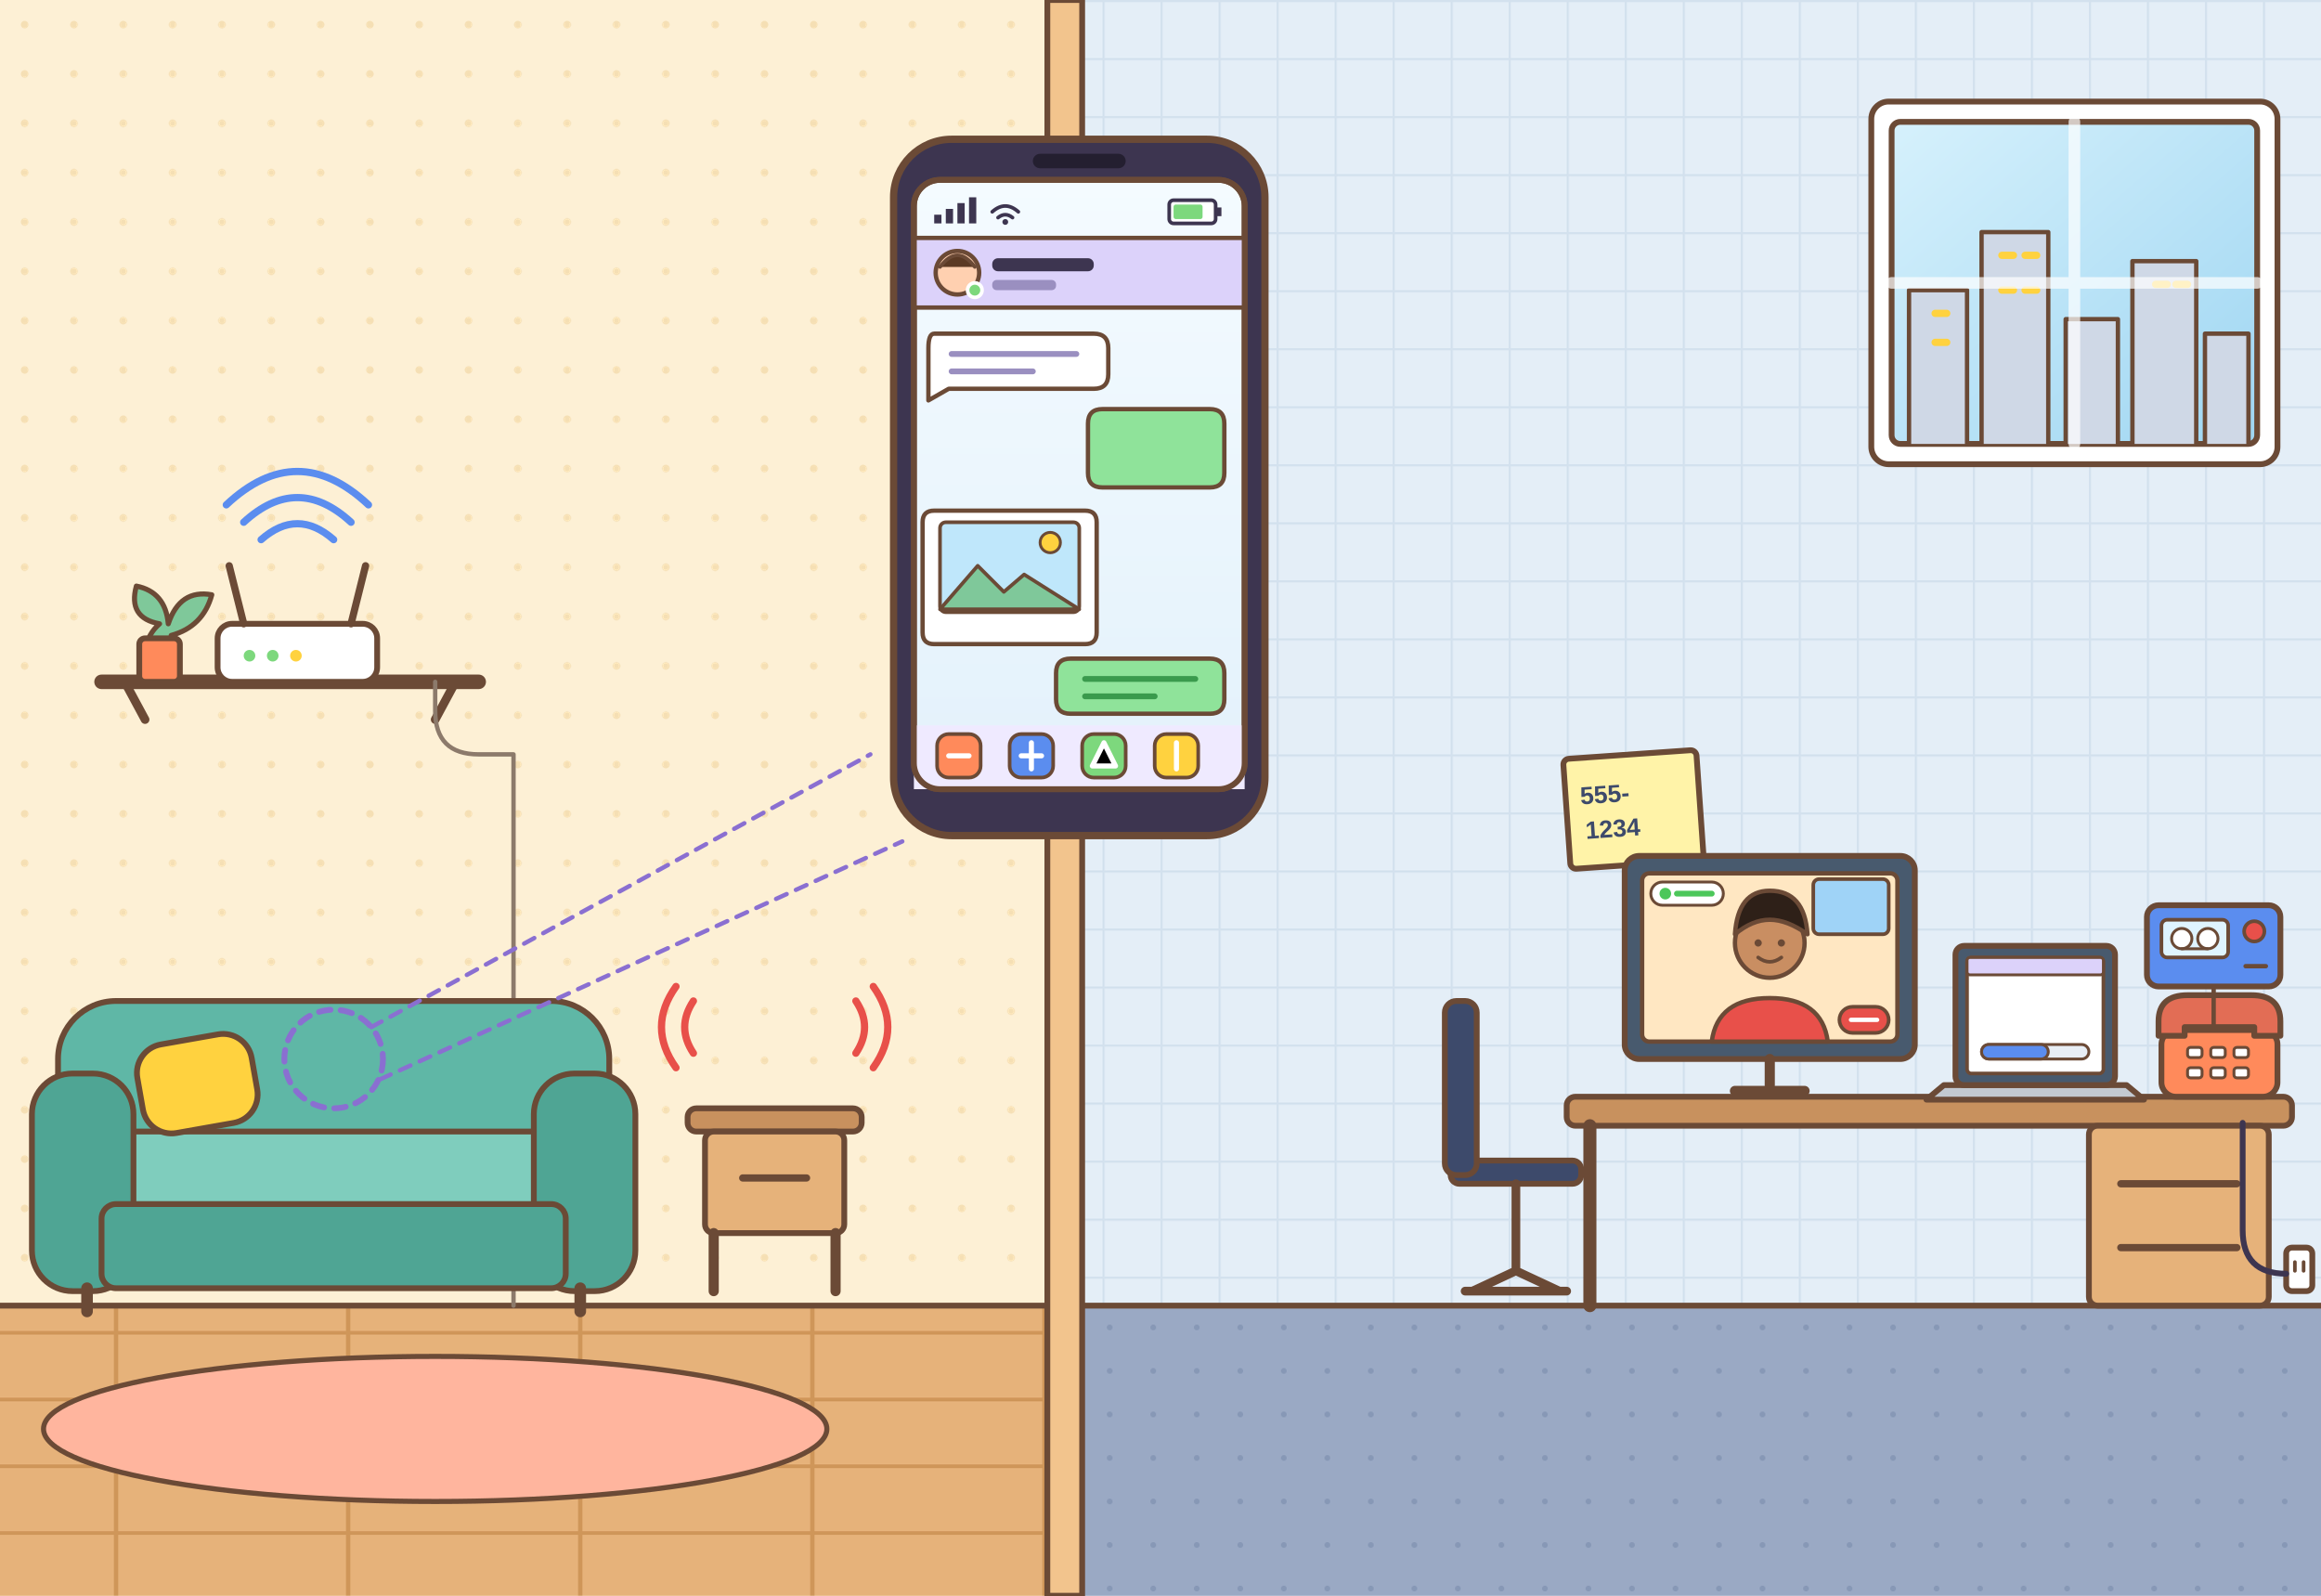
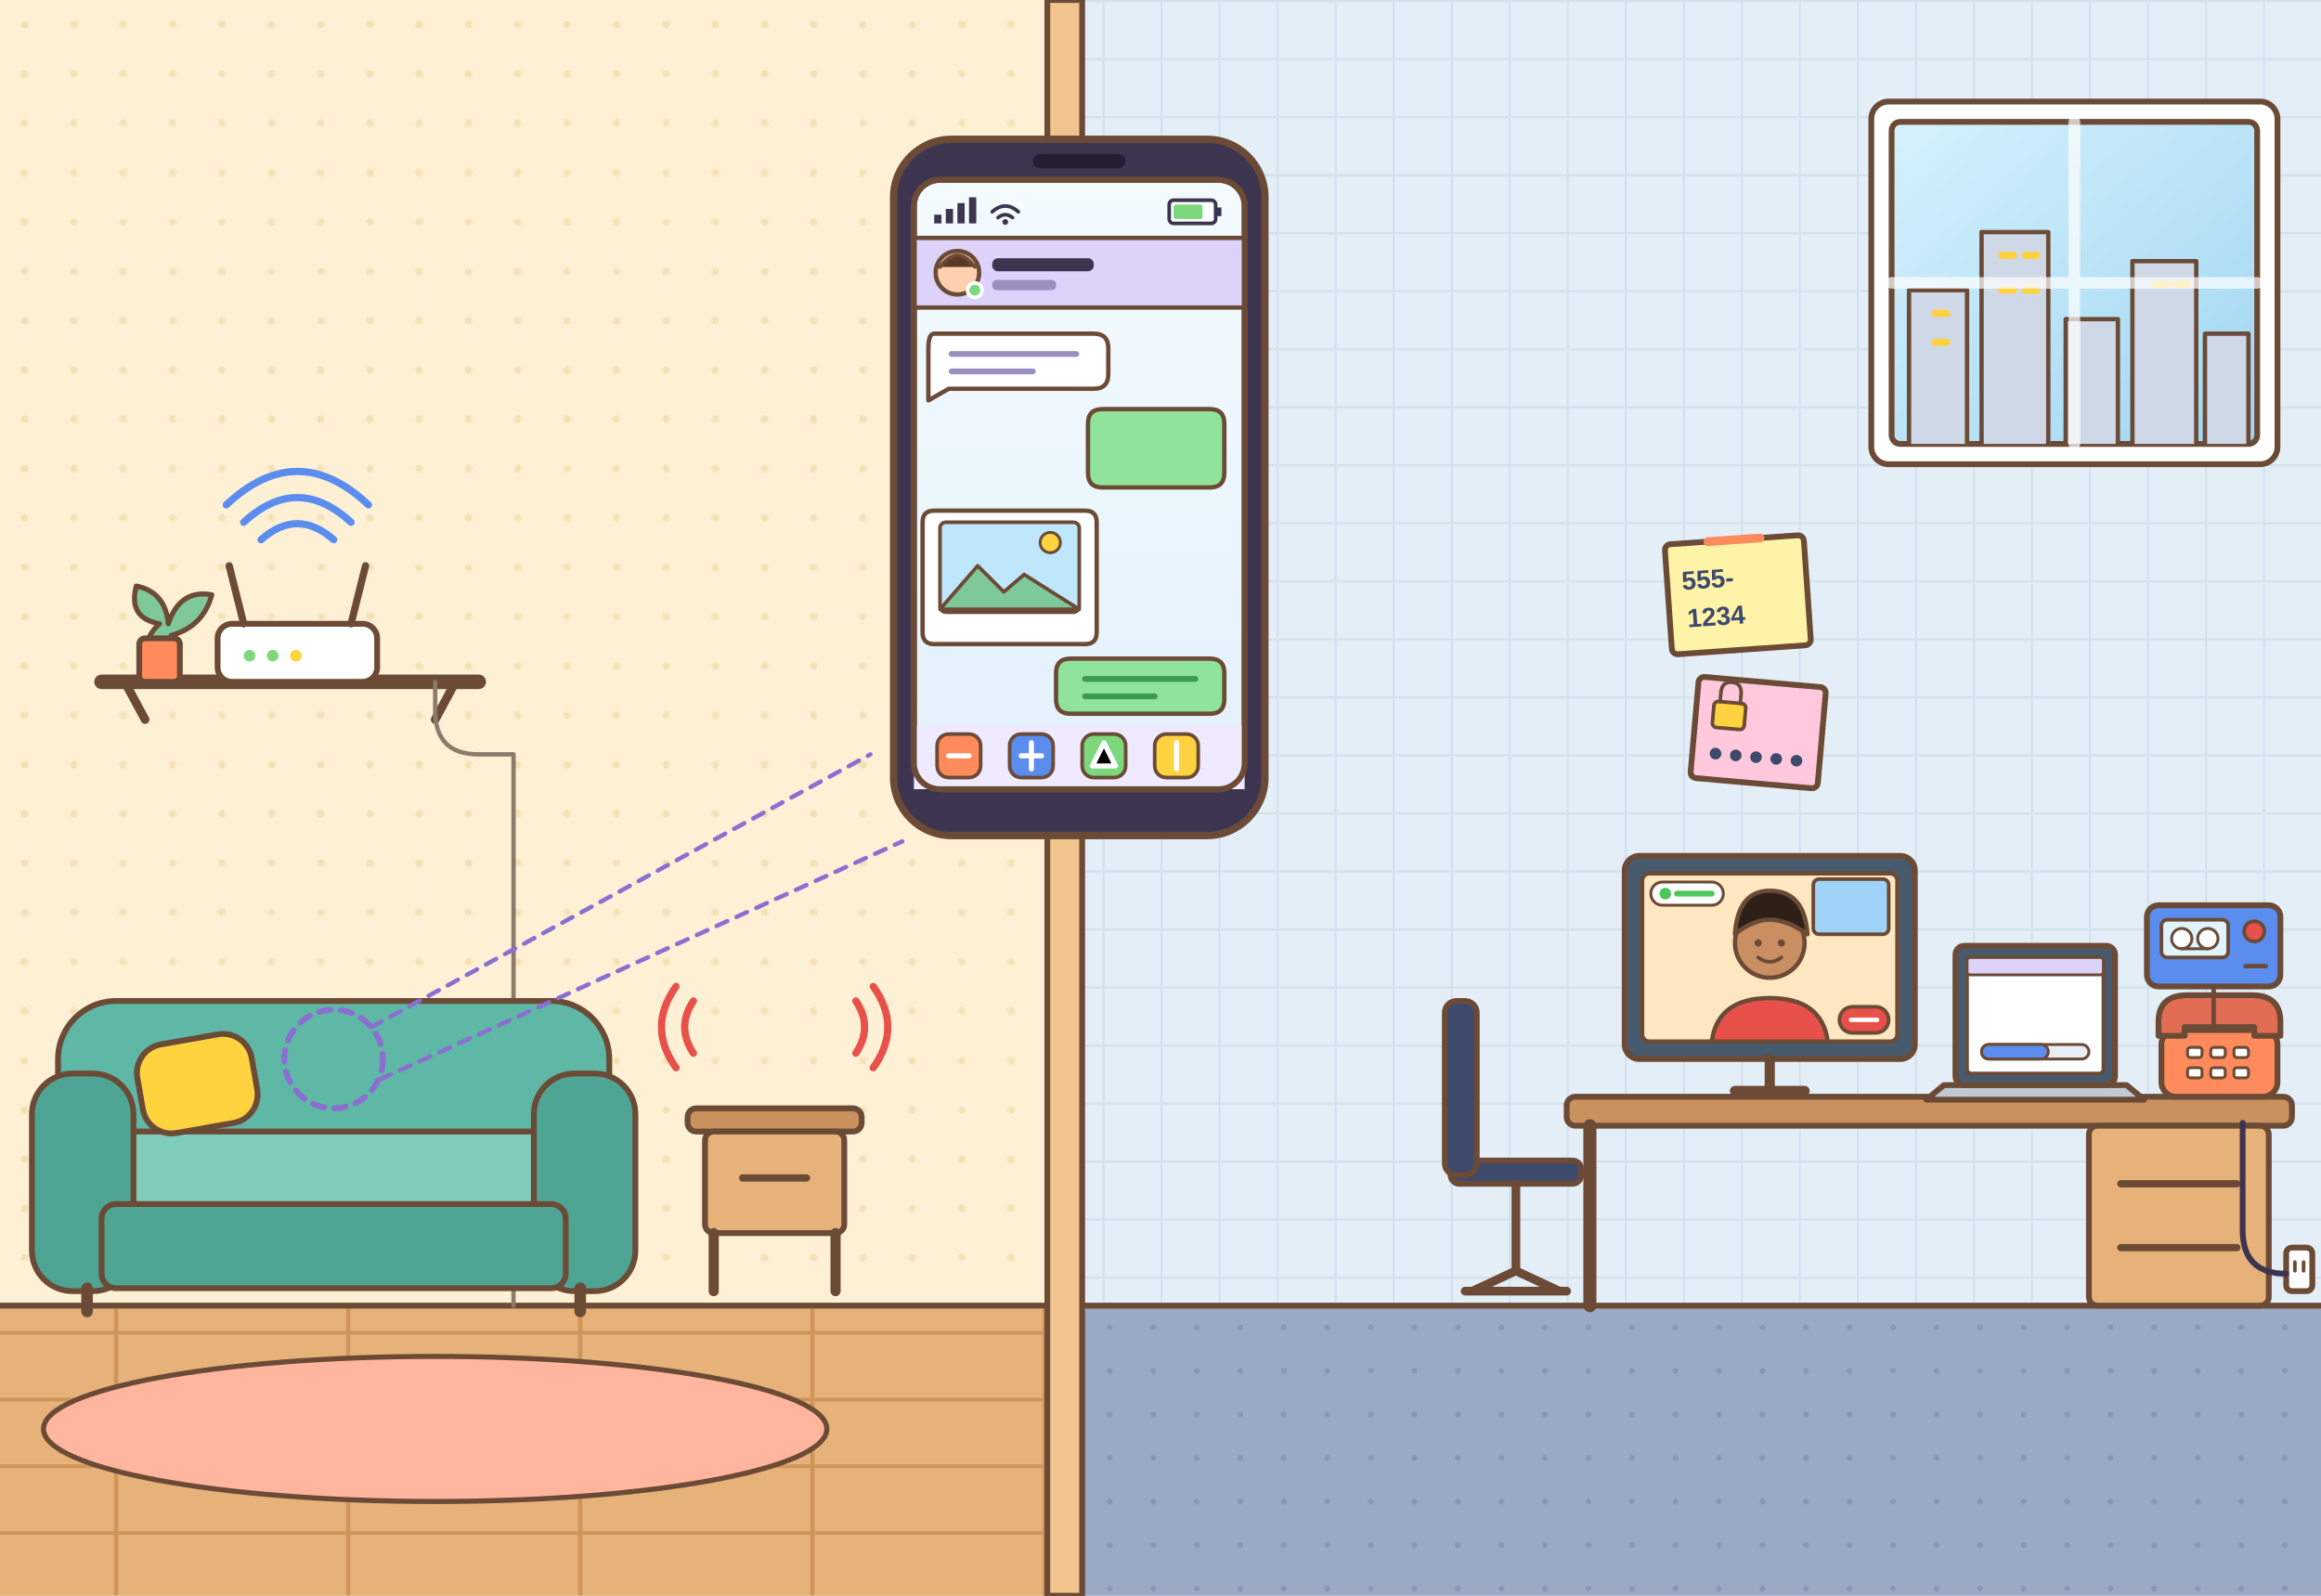
<svg xmlns="http://www.w3.org/2000/svg" viewBox="0 0 1600 1100">
  <defs>
    <pattern id="dots" width="34" height="34" patternUnits="userSpaceOnUse">
      <circle cx="17" cy="17" r="2.6" fill="#f5dfb4" />
    </pattern>
    <pattern id="grid" width="40" height="40" patternUnits="userSpaceOnUse">
      <rect width="40" height="40" fill="#e4eef7" />
      <path d="M0 .5H40M.5 0V40" stroke="#d3e1ee" stroke-width="2" />
    </pattern>
    <pattern id="plank" width="160" height="46" patternUnits="userSpaceOnUse">
      <rect width="160" height="46" fill="#e6b27a" />
      <path d="M0 45H160M80 0V46" stroke="#cf9659" stroke-width="3" />
    </pattern>
    <pattern id="carpet" width="30" height="30" patternUnits="userSpaceOnUse">
      <rect width="30" height="30" fill="#9aa9c4" />
      <circle cx="15" cy="15" r="2" fill="#8798b6" />
    </pattern>
    <linearGradient id="glass" x1="0" y1="0" x2="1" y2="1">
      <stop offset="0" stop-color="#d6f1fc" />
      <stop offset="1" stop-color="#9fd6f2" />
    </linearGradient>
    <linearGradient id="scr" x1="0" y1="0" x2="0" y2="1">
      <stop offset="0" stop-color="#f4fbff" />
      <stop offset="1" stop-color="#e3f1fb" />
    </linearGradient>
  </defs>
  <g stroke="#6b4a36" stroke-width="4" stroke-linejoin="round" stroke-linecap="round">
    <rect width="740" height="1100" fill="#fdf0d5" stroke="none" />
    <rect width="740" height="900" fill="url(#dots)" stroke="none" />
    <rect y="900" width="740" height="200" fill="url(#plank)" stroke="none" />
    <path d="M0 900H740" />
    <rect x="740" width="860" height="900" fill="url(#grid)" stroke="none" />
    <rect x="740" y="900" width="860" height="200" fill="url(#carpet)" stroke="none" />
    <path d="M740 900H1600" />
    <rect x="722" y="0" width="24" height="1100" fill="#f2c48d" />
    <path d="M70 470H330" stroke-width="10" />
    <path d="M86 470l14 26M314 470l-14 26" stroke-width="6" />
    <rect x="150" y="430" width="110" height="40" rx="10" fill="#fff" />
    <path d="M168 430l-10-40M242 430l10-40" stroke-width="5" />
    <circle cx="172" cy="452" r="4" fill="#7dd87d" stroke="none" />
    <circle cx="188" cy="452" r="4" fill="#7dd87d" stroke="none" />
    <circle cx="204" cy="452" r="4" fill="#ffd23f" stroke="none" />
    <g fill="none" stroke="#5b8def" stroke-width="5">
      <path d="M180 372q25-22 50 0" />
      <path d="M168 360q37-34 74 0" />
      <path d="M156 348q49-46 98 0" />
    </g>
    <path d="M104 470q-10-26 6-40q-22-4-16-26q20 4 22 26q8-24 30-20q-6 22-28 28" fill="#7fc89a" stroke-width="3.5" />
    <rect x="96" y="440" width="28" height="30" rx="4" fill="#ff8a5b" />
    <path d="M300 470v20q0 30 30 30h24V900" fill="none" stroke-width="3" stroke="#8c7a6b" />
    <rect x="470" y="300" width="0" height="0" />
    <ellipse cx="300" cy="985" rx="270" ry="50" fill="#ffb59e" stroke-width="3.5" />
    <rect x="40" y="690" width="380" height="120" rx="40" fill="#5fb7a6" />
    <rect x="70" y="780" width="320" height="56" rx="20" fill="#7fcdbd" />
    <rect x="22" y="740" width="70" height="150" rx="28" fill="#4fa594" />
    <rect x="368" y="740" width="70" height="150" rx="28" fill="#4fa594" />
    <rect x="70" y="830" width="320" height="58" rx="10" fill="#4fa594" />
    <path d="M60 888v16M400 888v16" stroke-width="8" />
    <rect x="96" y="716" width="80" height="62" rx="20" fill="#ffd23f" transform="rotate(-10 136 747)" />
    <rect x="474" y="764" width="120" height="16" rx="6" fill="#c8915e" />
    <rect x="486" y="780" width="96" height="70" rx="6" fill="#e6b27a" />
    <path d="M512 812h44" stroke-width="5" />
    <path d="M492 850v40M576 850v40" stroke-width="7" />
    <g fill="none" stroke="#e8504a" stroke-width="5">
      <path d="M478 690q-12 18 0 36M466 680q-20 28 0 56" />
      <path d="M590 690q12 18 0 36M602 680q20 28 0 56" />
    </g>
    <circle cx="230" cy="730" r="34" fill="none" stroke="#8a6fd1" stroke-width="4" stroke-dasharray="8 7" />
    <path d="M256 708L600 520M262 744L622 580" stroke="#8a6fd1" stroke-width="3" stroke-dasharray="8 7" />
    <g>
      <rect x="616" y="96" width="256" height="480" rx="40" fill="#3d3550" stroke-width="5" />
      <rect x="630" y="124" width="228" height="420" rx="18" fill="url(#scr)" />
      <rect x="712" y="106" width="64" height="10" rx="5" fill="#241f30" stroke="none" />
      <g fill="#3d3550" stroke="none">
        <rect x="644" y="148" width="5" height="6" />
        <rect x="652" y="144" width="5" height="10" />
        <rect x="660" y="140" width="5" height="14" />
        <rect x="668" y="136" width="5" height="18" />
      </g>
      <g fill="none" stroke="#3d3550" stroke-width="2.5">
        <path d="M684 146q9-8 18 0M688 150q5-4 10 0" />
      </g>
      <circle cx="693" cy="153" r="2" fill="#3d3550" stroke="none" />
      <rect x="806" y="138" width="32" height="16" rx="3" fill="#fff" stroke="#3d3550" stroke-width="2.5" />
      <rect x="809" y="141" width="20" height="10" rx="1.5" fill="#7dd87d" stroke="none" />
      <rect x="839" y="143" width="3" height="6" fill="#3d3550" stroke="none" />
      <rect x="630" y="164" width="228" height="48" fill="#dcd2fa" stroke-width="3" />
      <circle cx="660" cy="188" r="15" fill="#ffd0b0" stroke-width="3" />
      <path d="M648 184q12-16 24 0" fill="#5b3a24" stroke-width="2.5" />
      <rect x="684" y="178" width="70" height="9" rx="4" fill="#3d3550" stroke="none" />
      <rect x="684" y="193" width="44" height="7" rx="3" fill="#9a8fc0" stroke="none" />
      <circle cx="672" cy="200" r="5" fill="#7dd87d" stroke="#fff" stroke-width="2.5" />
      <path d="M644 230h110q10 0 10 10v18q0 10-10 10h-100l-14 8v-36q0-10 4-10z" fill="#fff" stroke-width="3" />
      <path d="M656 244h86M656 256h56" stroke="#9a8fc0" stroke-width="4" />
      <path d="M760 282h74q10 0 10 10v34q0 10-10 10h-74q-10 0-10-10v-34q0-10 10-10z" fill="#8fe39a" stroke-width="3" />
      <path d="M644 352h104q8 0 8 8v76q0 8-8 8h-104q-8 0-8-8v-76q0-8 8-8z" fill="#fff" stroke-width="3" />
      <rect x="648" y="360" width="96" height="62" rx="4" fill="#bfe7fb" stroke-width="2.5" />
      <path d="M648 420l26-30l18 18l14-12l38 24z" fill="#7fc89a" stroke-width="2.5" />
      <circle cx="724" cy="374" r="7" fill="#ffd23f" stroke-width="2" />
      <path d="M738 454h96q10 0 10 10v18q0 10-10 10h-96q-10 0-10-10v-18q0-10 10-10z" fill="#8fe39a" stroke-width="3" />
      <path d="M748 468h76M748 480h48" stroke="#3a9a4d" stroke-width="4" />
      <rect x="630" y="500" width="228" height="44" fill="#efeaff" stroke="none" />
      <rect x="646" y="506" width="30" height="30" rx="8" fill="#ff8a5b" stroke-width="2.5" />
      <rect x="696" y="506" width="30" height="30" rx="8" fill="#5b8def" stroke-width="2.5" />
      <rect x="746" y="506" width="30" height="30" rx="8" fill="#7dd87d" stroke-width="2.5" />
      <rect x="796" y="506" width="30" height="30" rx="8" fill="#ffd23f" stroke-width="2.5" />
      <path d="M654 521h14M711 512v18M704 521h14M761 512l-8 16h16zM811 512v18" stroke="#fff" stroke-width="3.5" />
      <rect x="630" y="124" width="228" height="420" rx="18" fill="none" />
    </g>
    <rect x="1290" y="70" width="280" height="250" rx="12" fill="#fff" />
    <rect x="1304" y="84" width="252" height="222" rx="6" fill="url(#glass)" />
    <path d="M1316 306V200h40v106M1366 306V160h46v146M1424 306V220h36v86M1470 306V180h44v126M1520 306V230h30v76" fill="#cfd8e6" stroke-width="3" />
    <path d="M1334 216h8M1334 236h8M1380 176h8M1396 176h8M1380 200h8M1396 200h8M1486 196h8M1500 196h8" stroke="#ffd23f" stroke-width="5" />
    <path d="M1430 84V306M1304 195H1556" stroke="#fff" stroke-width="8" opacity=".7" />
-     <rect x="1080" y="520" width="92" height="76" rx="4" fill="#fff3a8" transform="rotate(-4 1126 558)" />
-     <g font-family="Arial Rounded MT Bold,Arial,sans-serif" font-weight="700" font-size="17" fill="#3d4a6b" stroke="none" transform="rotate(-4 1126 558)">
-       <text x="1090" y="552">555-</text>
-       <text x="1092" y="576">1234</text>
+     <rect x="1150" y="372" width="96" height="76" rx="4" fill="#fff3a8" transform="rotate(-4 1198 410)" />
+     <g font-family="Arial Rounded MT Bold,Arial,sans-serif" font-weight="700" font-size="18" fill="#3d4a6b" stroke="none" transform="rotate(-4 1198 410)">
+       <text x="1160" y="404">555-</text>
+       <text x="1162" y="430">1234</text>
+     </g>
+     <path d="M1180 372h36" stroke="#ff8a5b" stroke-width="6" transform="rotate(-4 1198 410)" />
+     <rect x="1168" y="470" width="88" height="70" rx="4" fill="#ffc8dc" transform="rotate(5 1212 505)" />
+     <g transform="rotate(5 1212 505)">
+       <rect x="1180" y="486" width="22" height="18" rx="3" fill="#ffd23f" stroke-width="2.5" />
+       <path d="M1184 486v-6q0-8 7-8q7 0 7 8v6" fill="none" stroke-width="2.5" />
+       <g fill="#3d4a6b" stroke="none">
+         <circle cx="1184" cy="522" r="4" />
+         <circle cx="1198" cy="522" r="4" />
+         <circle cx="1212" cy="522" r="4" />
+         <circle cx="1226" cy="522" r="4" />
+         <circle cx="1240" cy="522" r="4" />
+       </g>
    </g>
    <rect x="1080" y="756" width="500" height="20" rx="6" fill="#c8915e" />
    <rect x="1440" y="776" width="124" height="124" rx="6" fill="#e6b27a" />
    <path d="M1462 816h80M1462 860h80" stroke-width="5" />
    <path d="M1096 776V900" stroke-width="9" />
    <rect x="1120" y="590" width="200" height="140" rx="10" fill="#485a6e" />
    <rect x="1132" y="602" width="176" height="116" rx="5" fill="#ffe7c2" stroke-width="3" />
    <circle cx="1220" cy="650" r="24" fill="#c98e62" stroke-width="3" />
    <path d="M1196 644q2-30 24-30q24 0 26 30q-14-10-26-10q-12 0-24 10z" fill="#2e2018" stroke-width="3" />
    <path d="M1180 718q4-30 40-30q36 0 40 30z" fill="#e8504a" stroke-width="3" />
    <circle cx="1212" cy="650" r="2.5" fill="#6b4a36" stroke="none" />
    <circle cx="1228" cy="650" r="2.5" fill="#6b4a36" stroke="none" />
    <path d="M1212 660q8 6 16 0" fill="none" stroke-width="2.5" />
    <rect x="1268" y="694" width="34" height="18" rx="9" fill="#e8504a" stroke-width="2.5" />
    <path d="M1276 703h18" stroke="#fff" stroke-width="3" />
    <rect x="1138" y="608" width="50" height="16" rx="8" fill="#fff" stroke-width="2" />
    <circle cx="1148" cy="616" r="4" fill="#4cc75a" stroke="none" />
    <path d="M1156 616h24" stroke="#4cc75a" stroke-width="4" />
    <rect x="1250" y="606" width="52" height="38" rx="4" fill="#9fd3f7" stroke-width="2.5" />
    <path d="M1220 730v18M1196 752h48" stroke-width="7" />
    <path d="M1340 748h126l12 10H1328z" fill="#c3c9d0" />
    <rect x="1348" y="652" width="110" height="96" rx="6" fill="#485a6e" />
    <rect x="1356" y="660" width="94" height="80" rx="3" fill="#fff" stroke-width="2.5" />
    <rect x="1356" y="660" width="94" height="12" rx="2" fill="#dcd2fa" stroke-width="2" />
    <rect x="1366" y="720" width="74" height="10" rx="5" fill="#e8eef5" stroke-width="2" />
    <rect x="1366" y="720" width="46" height="10" rx="5" fill="#5b8def" stroke-width="2" />
    <path d="M1446 694v14l-6-6M1446 708l6-6" stroke="#5b8def" stroke-width="2.5" fill="none" opacity="0" />
    <rect x="1490" y="710" width="80" height="46" rx="10" fill="#ff8a5b" />
    <path d="M1488 704q0-18 20-18h44q20 0 20 18v10h-18v-6h-48v6h-18z" fill="#e26d55" />
    <g fill="#fff" stroke-width="2">
      <rect x="1508" y="722" width="10" height="7" rx="2" />
      <rect x="1524" y="722" width="10" height="7" rx="2" />
      <rect x="1540" y="722" width="10" height="7" rx="2" />
      <rect x="1508" y="736" width="10" height="7" rx="2" />
      <rect x="1524" y="736" width="10" height="7" rx="2" />
      <rect x="1540" y="736" width="10" height="7" rx="2" />
    </g>
    <rect x="1480" y="624" width="92" height="56" rx="8" fill="#5b8def" transform="translate(0 0)" />
    <rect x="1490" y="634" width="46" height="26" rx="4" fill="#dff4ff" stroke-width="2.5" />
    <circle cx="1504" cy="647" r="7" fill="#fff" stroke-width="2" />
    <circle cx="1522" cy="647" r="7" fill="#fff" stroke-width="2" />
    <path d="M1504 654h18" stroke-width="2" />
    <circle cx="1554" cy="642" r="7" fill="#e8504a" stroke-width="2.5" />
    <path d="M1548 666h14" stroke-width="3" />
    <path d="M1526 680v30" stroke-width="3" />
    <rect x="1576" y="860" width="18" height="30" rx="4" fill="#fff" />
    <path d="M1582 870v6M1588 870v6" stroke-width="2.5" />
    <path d="M1576 878q-30 0-30-30v-74" fill="none" stroke="#3d3550" stroke-width="4" />
    <rect x="1000" y="800" width="90" height="16" rx="6" fill="#3d4a6b" />
    <path d="M1045 816v60M1010 890h70M1045 876l-30 14M1045 876l30 14" stroke-width="6" />
    <rect x="996" y="690" width="22" height="120" rx="8" fill="#3d4a6b" />
    <path d="M790 900l10-70h60l10 70z" fill="#ff8a5b" opacity="0" />
  </g>
</svg>
